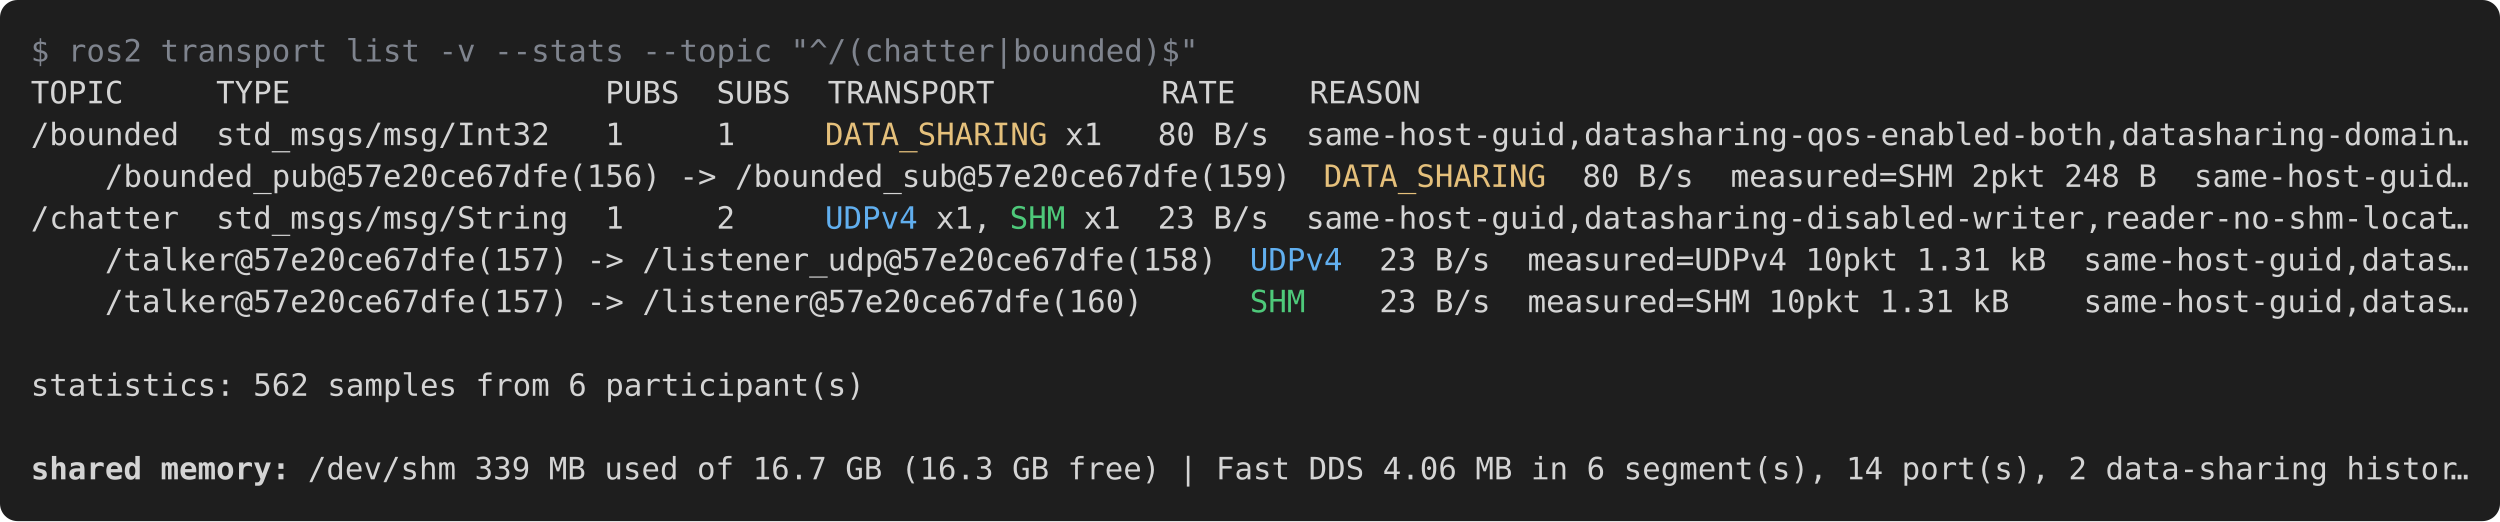
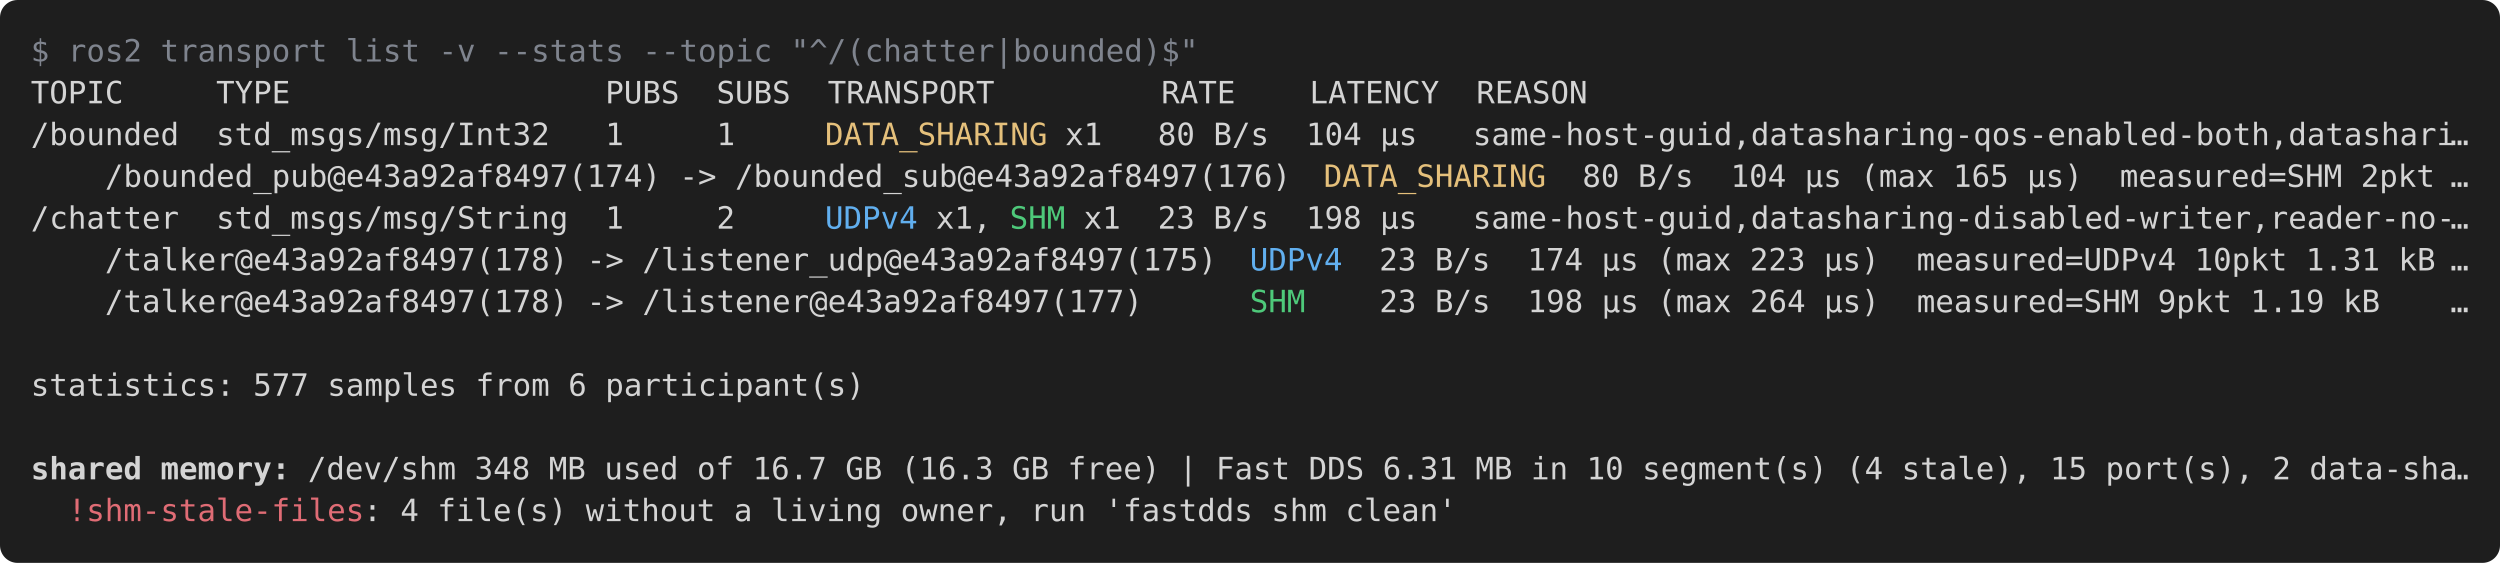
- <svg xmlns="http://www.w3.org/2000/svg" width="1137" height="237" viewBox="0 0 1137 237" font-family="SFMono-Regular, Menlo, Consolas, 'DejaVu Sans Mono', monospace" font-size="14">
+ <svg xmlns="http://www.w3.org/2000/svg" width="1137" height="256" viewBox="0 0 1137 256" font-family="SFMono-Regular, Menlo, Consolas, 'DejaVu Sans Mono', monospace" font-size="14">
  <rect width="100%" height="100%" rx="8" fill="#1e1e1e" />
  <text x="14" y="28" fill="#7f848e">$ ros2 transport list -v --stats --topic "^/(chatter|bounded)$"</text>
  <text y="47" xml:space="preserve">
-     <tspan x="14.0" fill="#d4d4d4" textLength="630.0" lengthAdjust="spacingAndGlyphs" xml:space="preserve">TOPIC     TYPE                 PUBS  SUBS  TRANSPORT         RATE    REASON</tspan>
+     <tspan x="14.0" fill="#d4d4d4" textLength="705.6" lengthAdjust="spacingAndGlyphs" xml:space="preserve">TOPIC     TYPE                 PUBS  SUBS  TRANSPORT         RATE    LATENCY  REASON</tspan>
  </text>
  <text y="66" xml:space="preserve">
    <tspan x="14.0" fill="#d4d4d4" textLength="361.2" lengthAdjust="spacingAndGlyphs" xml:space="preserve">/bounded  std_msgs/msg/Int32   1     1     </tspan>
    <tspan x="375.2" fill="#e5c07b" textLength="100.8" lengthAdjust="spacingAndGlyphs" xml:space="preserve">DATA_SHARING</tspan>
-     <tspan x="476.0" fill="#d4d4d4" textLength="638.4" lengthAdjust="spacingAndGlyphs" xml:space="preserve"> x1   80 B/s  same-host-guid,datasharing-qos-enabled-both,datasharing-domain</tspan>
+     <tspan x="476.0" fill="#d4d4d4" textLength="638.4" lengthAdjust="spacingAndGlyphs" xml:space="preserve"> x1   80 B/s  104 µs   same-host-guid,datasharing-qos-enabled-both,datashari</tspan>
    <tspan x="1114.4" fill="#d4d4d4" opacity="0.55" textLength="8.4" lengthAdjust="spacingAndGlyphs" xml:space="preserve">…</tspan>
  </text>
  <text y="85" xml:space="preserve">
-     <tspan x="14.0" fill="#d4d4d4" textLength="588.0" lengthAdjust="spacingAndGlyphs" xml:space="preserve">    /bounded_pub@57e20ce67dfe(156) -&gt; /bounded_sub@57e20ce67dfe(159)  </tspan>
+     <tspan x="14.0" fill="#d4d4d4" textLength="588.0" lengthAdjust="spacingAndGlyphs" xml:space="preserve">    /bounded_pub@e43a92af8497(174) -&gt; /bounded_sub@e43a92af8497(176)  </tspan>
    <tspan x="602.0" fill="#e5c07b" textLength="100.8" lengthAdjust="spacingAndGlyphs" xml:space="preserve">DATA_SHARING</tspan>
-     <tspan x="702.8" fill="#d4d4d4" textLength="411.6" lengthAdjust="spacingAndGlyphs" xml:space="preserve">  80 B/s  measured=SHM 2pkt 248 B  same-host-guid</tspan>
+     <tspan x="702.8" fill="#d4d4d4" textLength="411.6" lengthAdjust="spacingAndGlyphs" xml:space="preserve">  80 B/s  104 µs (max 165 µs)  measured=SHM 2pkt </tspan>
    <tspan x="1114.4" fill="#d4d4d4" opacity="0.55" textLength="8.4" lengthAdjust="spacingAndGlyphs" xml:space="preserve">…</tspan>
  </text>
  <text y="104" xml:space="preserve">
    <tspan x="14.0" fill="#d4d4d4" textLength="361.2" lengthAdjust="spacingAndGlyphs" xml:space="preserve">/chatter  std_msgs/msg/String  1     2     </tspan>
    <tspan x="375.2" fill="#61afef" textLength="42.0" lengthAdjust="spacingAndGlyphs" xml:space="preserve">UDPv4</tspan>
    <tspan x="417.2" fill="#d4d4d4" textLength="42.0" lengthAdjust="spacingAndGlyphs" xml:space="preserve"> x1, </tspan>
    <tspan x="459.2" fill="#4ec97a" textLength="25.2" lengthAdjust="spacingAndGlyphs" xml:space="preserve">SHM</tspan>
-     <tspan x="484.4" fill="#d4d4d4" textLength="630.0" lengthAdjust="spacingAndGlyphs" xml:space="preserve"> x1  23 B/s  same-host-guid,datasharing-disabled-writer,reader-no-shm-locat</tspan>
+     <tspan x="484.4" fill="#d4d4d4" textLength="630.0" lengthAdjust="spacingAndGlyphs" xml:space="preserve"> x1  23 B/s  198 µs   same-host-guid,datasharing-disabled-writer,reader-no-</tspan>
    <tspan x="1114.4" fill="#d4d4d4" opacity="0.55" textLength="8.4" lengthAdjust="spacingAndGlyphs" xml:space="preserve">…</tspan>
  </text>
  <text y="123" xml:space="preserve">
-     <tspan x="14.0" fill="#d4d4d4" textLength="554.4" lengthAdjust="spacingAndGlyphs" xml:space="preserve">    /talker@57e20ce67dfe(157) -&gt; /listener_udp@57e20ce67dfe(158)  </tspan>
+     <tspan x="14.0" fill="#d4d4d4" textLength="554.4" lengthAdjust="spacingAndGlyphs" xml:space="preserve">    /talker@e43a92af8497(178) -&gt; /listener_udp@e43a92af8497(175)  </tspan>
    <tspan x="568.4" fill="#61afef" textLength="42.0" lengthAdjust="spacingAndGlyphs" xml:space="preserve">UDPv4</tspan>
-     <tspan x="610.4" fill="#d4d4d4" textLength="504.0" lengthAdjust="spacingAndGlyphs" xml:space="preserve">  23 B/s  measured=UDPv4 10pkt 1.31 kB  same-host-guid,datas</tspan>
+     <tspan x="610.4" fill="#d4d4d4" textLength="504.0" lengthAdjust="spacingAndGlyphs" xml:space="preserve">  23 B/s  174 µs (max 223 µs)  measured=UDPv4 10pkt 1.31 kB </tspan>
    <tspan x="1114.4" fill="#d4d4d4" opacity="0.55" textLength="8.4" lengthAdjust="spacingAndGlyphs" xml:space="preserve">…</tspan>
  </text>
  <text y="142" xml:space="preserve">
-     <tspan x="14.0" fill="#d4d4d4" textLength="554.4" lengthAdjust="spacingAndGlyphs" xml:space="preserve">    /talker@57e20ce67dfe(157) -&gt; /listener@57e20ce67dfe(160)      </tspan>
+     <tspan x="14.0" fill="#d4d4d4" textLength="554.4" lengthAdjust="spacingAndGlyphs" xml:space="preserve">    /talker@e43a92af8497(178) -&gt; /listener@e43a92af8497(177)      </tspan>
    <tspan x="568.4" fill="#4ec97a" textLength="25.2" lengthAdjust="spacingAndGlyphs" xml:space="preserve">SHM</tspan>
-     <tspan x="593.6" fill="#d4d4d4" textLength="520.8" lengthAdjust="spacingAndGlyphs" xml:space="preserve">    23 B/s  measured=SHM 10pkt 1.31 kB    same-host-guid,datas</tspan>
+     <tspan x="593.6" fill="#d4d4d4" textLength="520.8" lengthAdjust="spacingAndGlyphs" xml:space="preserve">    23 B/s  198 µs (max 264 µs)  measured=SHM 9pkt 1.19 kB    </tspan>
    <tspan x="1114.4" fill="#d4d4d4" opacity="0.55" textLength="8.4" lengthAdjust="spacingAndGlyphs" xml:space="preserve">…</tspan>
  </text>
  <text y="161" xml:space="preserve" />
  <text y="180" xml:space="preserve">
-     <tspan x="14.0" fill="#d4d4d4" textLength="378.0" lengthAdjust="spacingAndGlyphs" xml:space="preserve">statistics: 562 samples from 6 participant(s)</tspan>
+     <tspan x="14.0" fill="#d4d4d4" textLength="378.0" lengthAdjust="spacingAndGlyphs" xml:space="preserve">statistics: 577 samples from 6 participant(s)</tspan>
  </text>
  <text y="199" xml:space="preserve" />
  <text y="218" xml:space="preserve">
    <tspan x="14.0" fill="#d4d4d4" font-weight="bold" textLength="126.0" lengthAdjust="spacingAndGlyphs" xml:space="preserve">shared memory: </tspan>
-     <tspan x="140.0" fill="#d4d4d4" textLength="974.4" lengthAdjust="spacingAndGlyphs" xml:space="preserve">/dev/shm 339 MB used of 16.7 GB (16.3 GB free) | Fast DDS 4.06 MB in 6 segment(s), 14 port(s), 2 data-sharing histor</tspan>
+     <tspan x="140.0" fill="#d4d4d4" textLength="974.4" lengthAdjust="spacingAndGlyphs" xml:space="preserve">/dev/shm 348 MB used of 16.7 GB (16.3 GB free) | Fast DDS 6.31 MB in 10 segment(s) (4 stale), 15 port(s), 2 data-sha</tspan>
    <tspan x="1114.4" fill="#d4d4d4" opacity="0.55" textLength="8.4" lengthAdjust="spacingAndGlyphs" xml:space="preserve">…</tspan>
  </text>
+   <text y="237" xml:space="preserve">
+     <tspan x="14.0" fill="#d4d4d4" textLength="16.8" lengthAdjust="spacingAndGlyphs" xml:space="preserve">  </tspan>
+     <tspan x="30.8" fill="#e06c75" textLength="134.4" lengthAdjust="spacingAndGlyphs" xml:space="preserve">!shm-stale-files</tspan>
+     <tspan x="165.2" fill="#d4d4d4" textLength="495.6" lengthAdjust="spacingAndGlyphs" xml:space="preserve">: 4 file(s) without a living owner, run 'fastdds shm clean'</tspan>
+   </text>
</svg>
